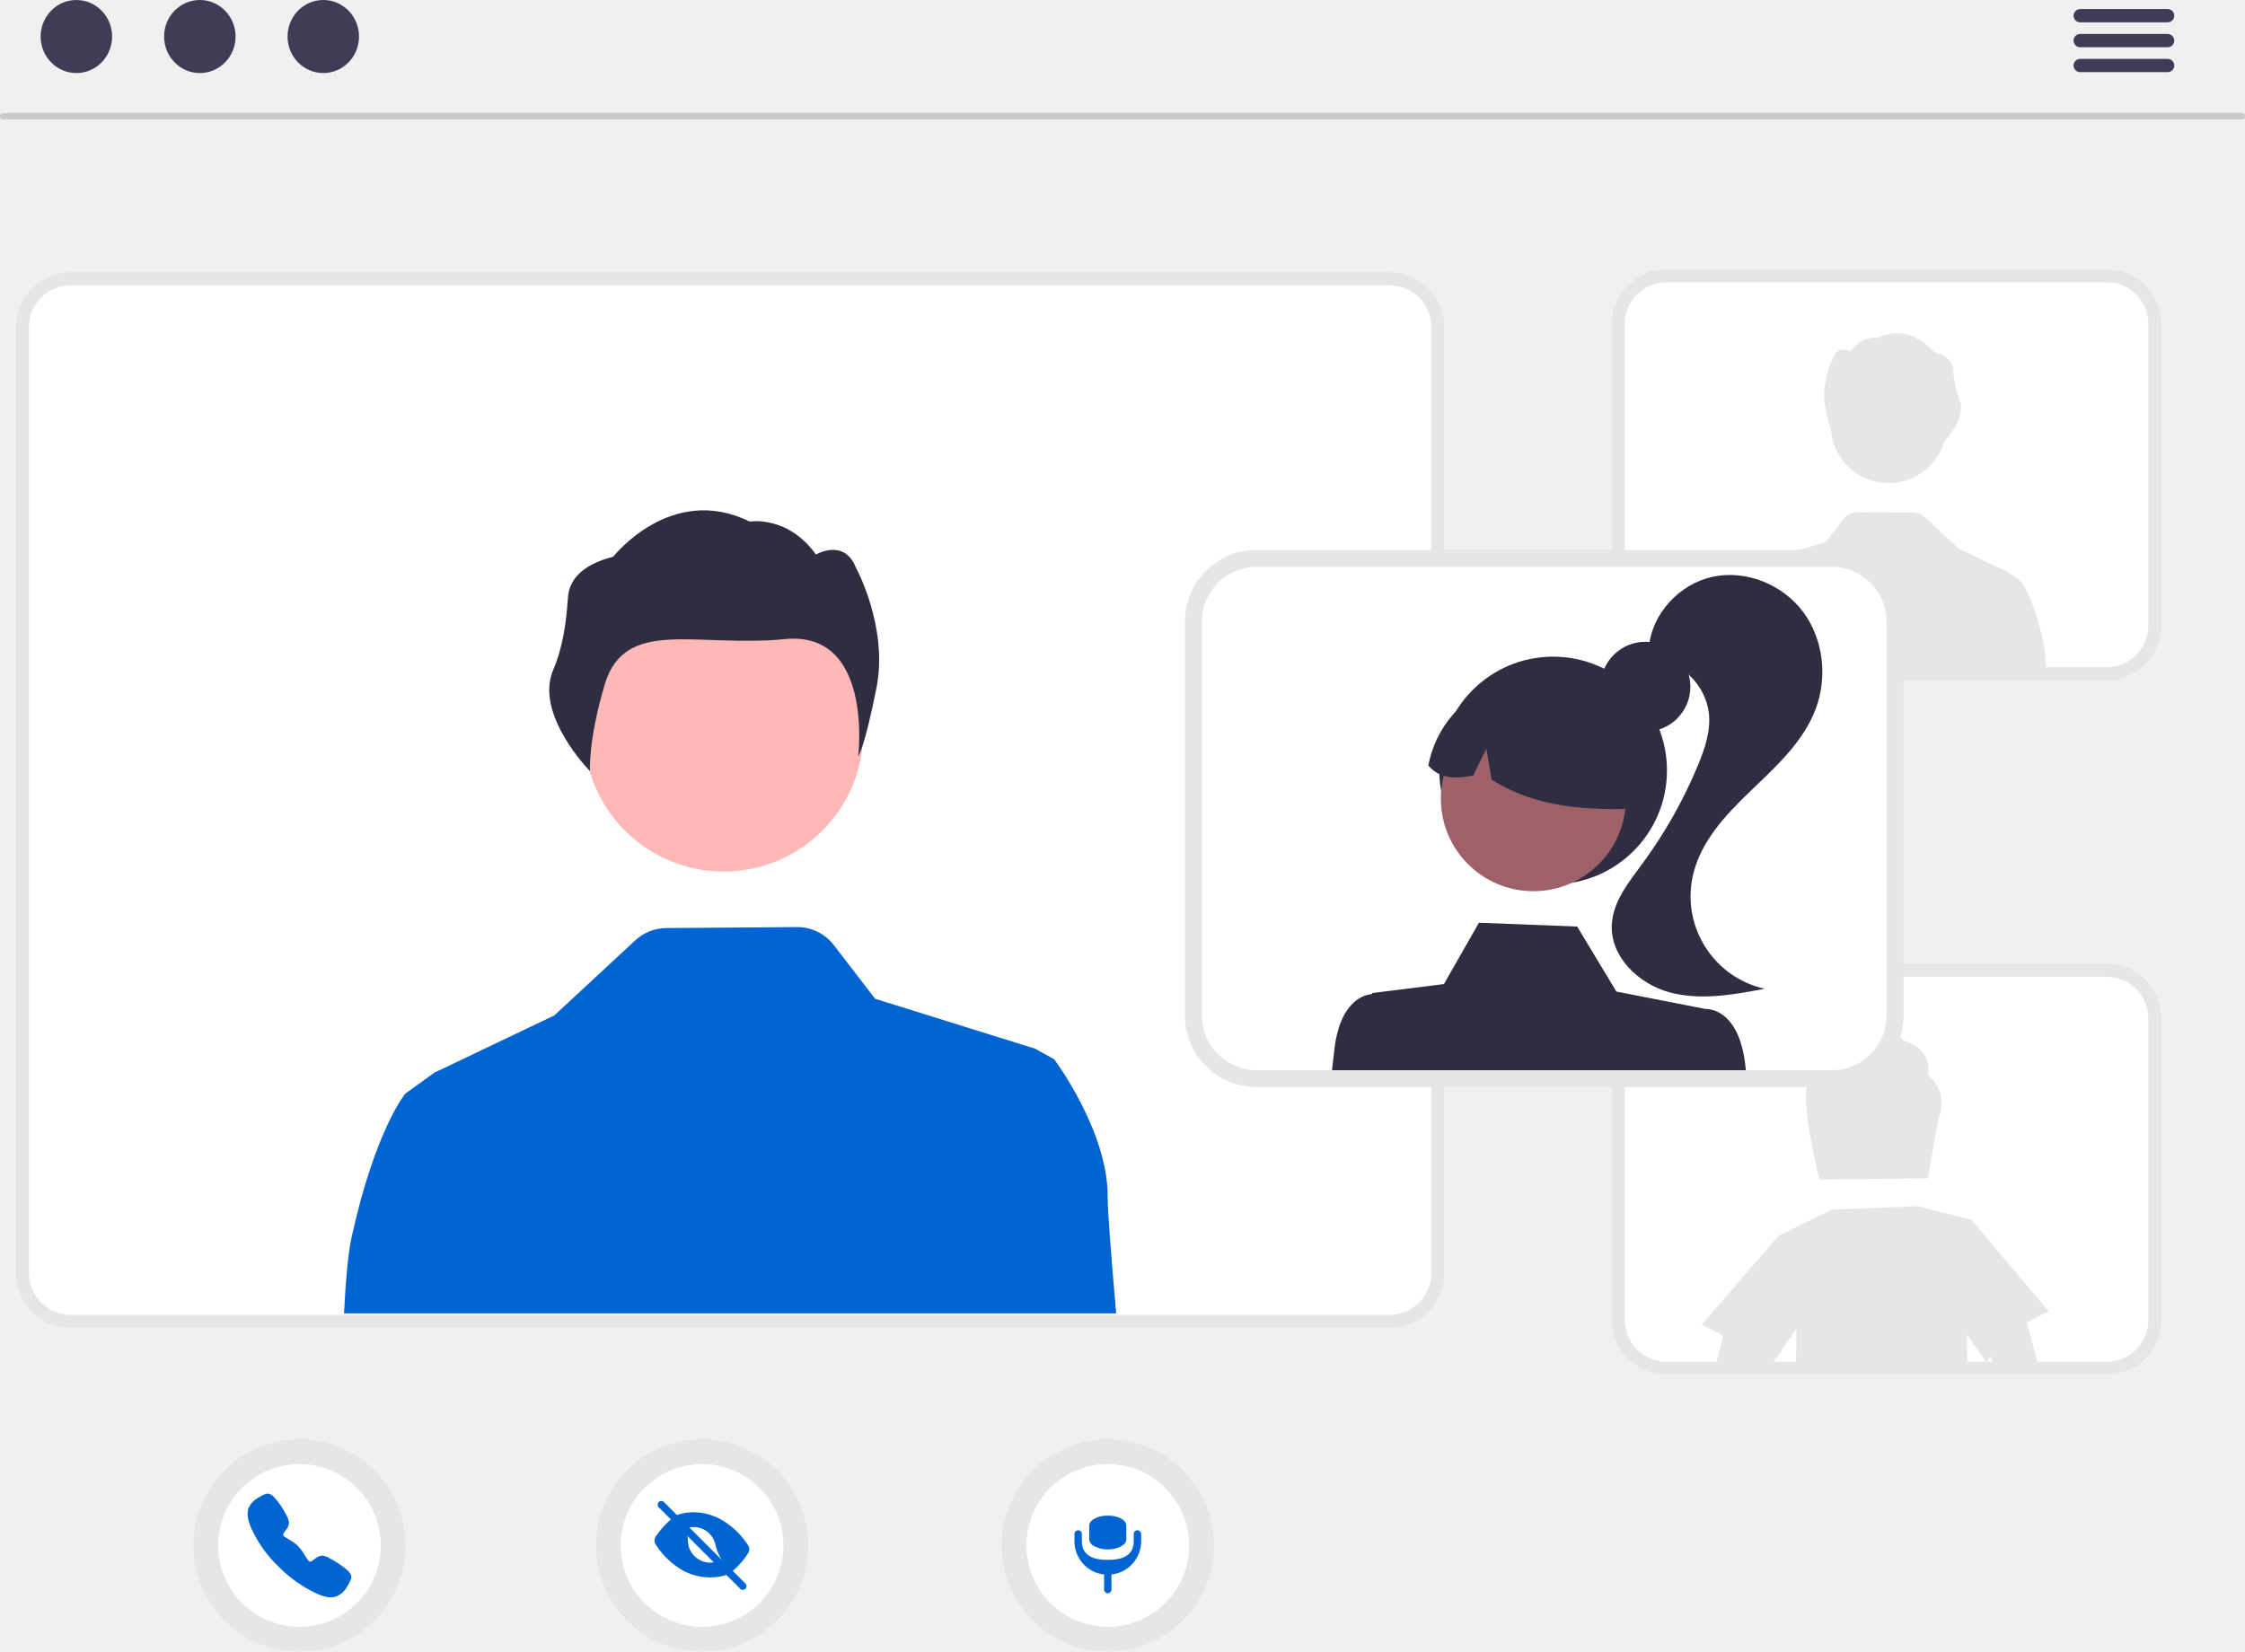
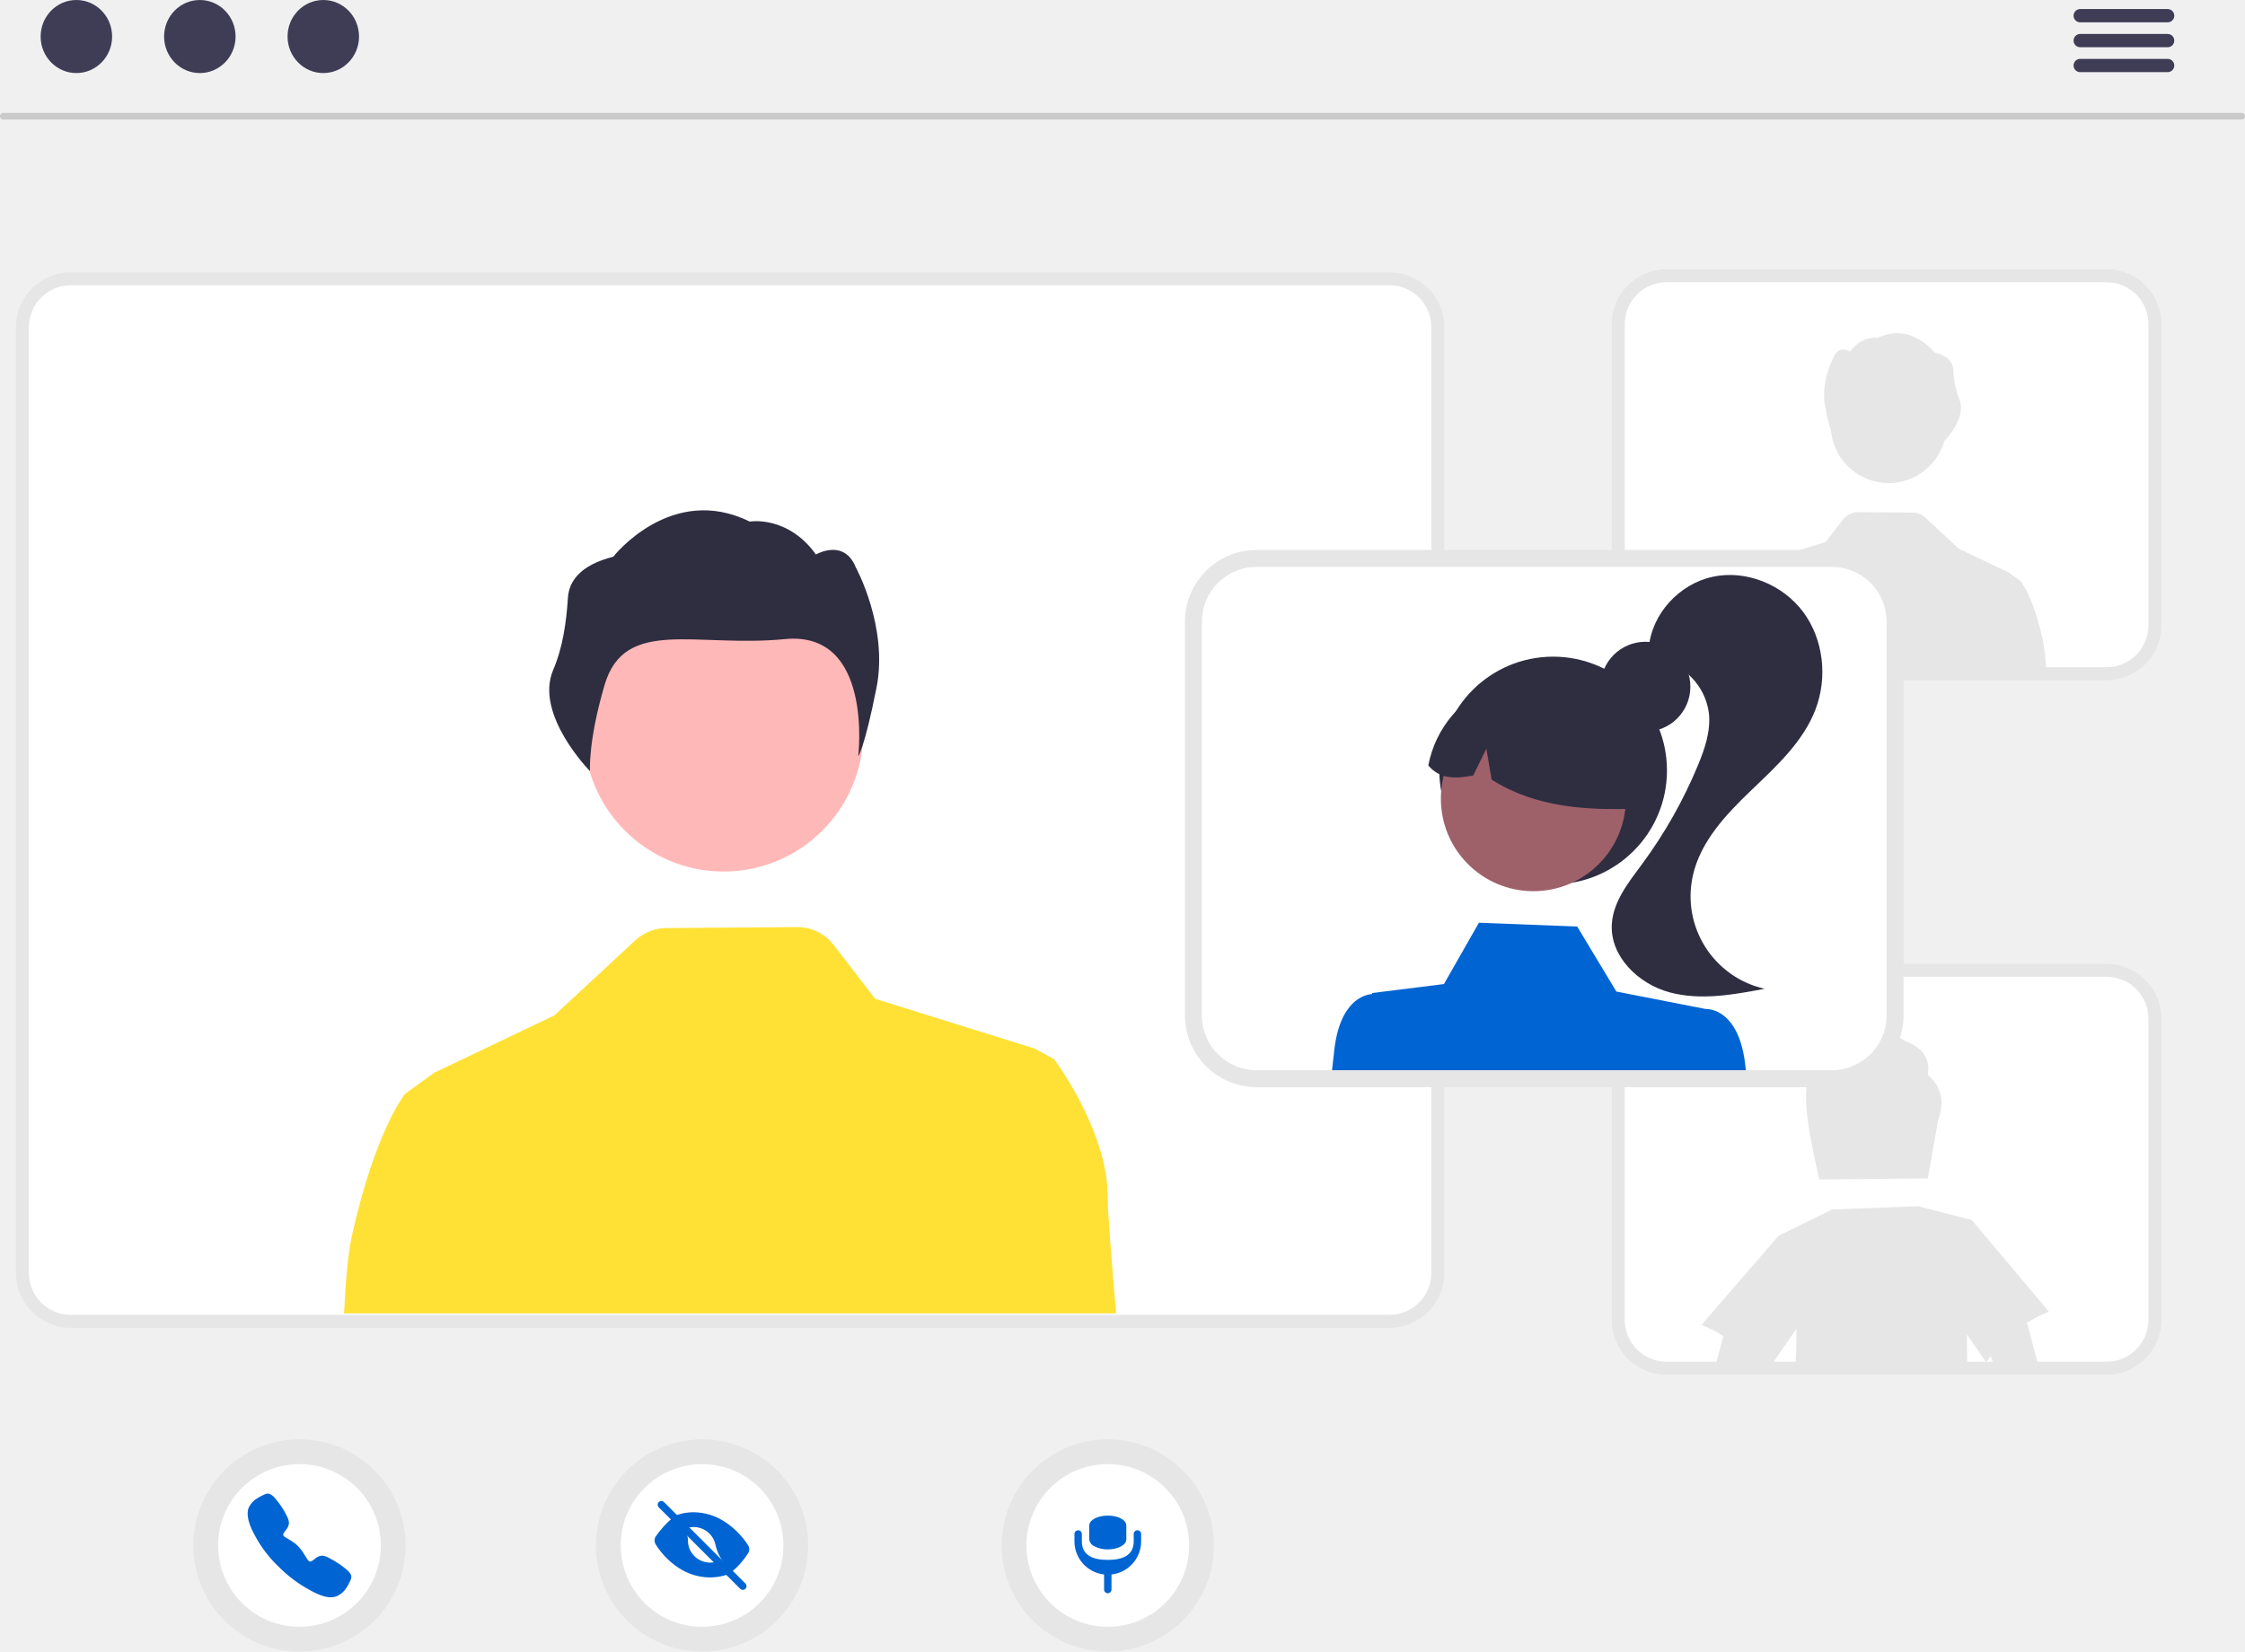
<svg xmlns="http://www.w3.org/2000/svg" data-name="Layer 1" width="749.467" height="551.451" viewBox="0 0 749.467 551.451">
  <path d="M689.138,617.637H248.87a18.307,18.307,0,0,1-18.286-18.286V283.484a18.307,18.307,0,0,1,18.286-18.286H689.138a18.307,18.307,0,0,1,18.286,18.286V599.351A18.307,18.307,0,0,1,689.138,617.637ZM248.87,274.822a8.672,8.672,0,0,0-8.662,8.662V599.351a8.672,8.672,0,0,0,8.662,8.662H689.138a8.672,8.672,0,0,0,8.662-8.662V283.484a8.672,8.672,0,0,0-8.662-8.662Z" transform="translate(-225.2664 -174.2744)" fill="#e6e6e6" />
  <circle cx="234.381" cy="516.028" r="35.423" fill="#e6e6e6" />
  <circle cx="234.381" cy="516.028" r="27.158" fill="#fff" />
  <path d="M473.252,705.135a1.231,1.231,0,0,1-.874-.363L445.164,677.559a1.237,1.237,0,0,1,1.749-1.749l27.214,27.214a1.237,1.237,0,0,1-.874,2.111Z" transform="translate(-225.2664 -174.2744)" fill="#0064d3" />
  <path d="M475.006,692.92a2.489,2.489,0,0,0-.008-2.687,26.203,26.203,0,0,0-7.675-7.772,19.447,19.447,0,0,0-10.51-3.252,17.514,17.514,0,0,0-5.552.911.309.309,0,0,0-.121.513l3.652,3.652a.314.314,0,0,0,.297.081,7.422,7.422,0,0,1,8.966,5.454l.009.036a16.307,16.307,0,0,0,4.162,7.865l1.164,1.164a.31.31,0,0,0,.418.018A26.58,26.58,0,0,0,475.006,692.92Z" transform="translate(-225.2664 -174.2744)" fill="#0064d3" />
  <path d="M462.336,696.036a7.422,7.422,0,0,1-7.422-7.421q0-.01,0-.019a4.905,4.905,0,0,0-1.369-3.522l-3.671-3.672a.31.31,0,0,0-.42-.016,30.912,30.912,0,0,0-5.229,5.852,2.468,2.468,0,0,0-.049,2.748,25.822,25.822,0,0,0,7.598,7.781,19.158,19.158,0,0,0,10.538,3.218,18.416,18.416,0,0,0,5.616-.893.309.309,0,0,0,.124-.513l-3.67-3.669a.311.311,0,0,0-.296-.081A7.419,7.419,0,0,1,462.336,696.036Z" transform="translate(-225.2664 -174.2744)" fill="#0064d3" />
  <circle cx="99.981" cy="516.028" r="35.423" fill="#e6e6e6" />
  <circle cx="99.981" cy="516.028" r="27.158" fill="#fff" />
  <path d="M335.681,707.62c-1.509,0-3.629-.546-6.803-2.319a44.234,44.234,0,0,1-10.685-7.992,40.548,40.548,0,0,1-8.024-10.682c-2.848-5.18-2.363-7.895-1.82-9.055a7.228,7.228,0,0,1,2.833-3.04,13.629,13.629,0,0,1,2.214-1.175c.077-.033.149-.065.213-.094a2.069,2.069,0,0,1,1.697-.155,4.971,4.971,0,0,1,1.613,1.237,26.804,26.804,0,0,1,4.033,5.986,5.964,5.964,0,0,1,.791,2.452,3.874,3.874,0,0,1-.986,2.305c-.101.138-.202.271-.299.399-.588.773-.717.997-.632,1.395.172.802,2.785,1.499,4.898,3.607s3.104,5.003,3.909,5.174c.416.089.644-.046,1.442-.655.114-.087.232-.178.355-.268a3.895,3.895,0,0,1,2.339-1.047h.005a5.602,5.602,0,0,1,2.463.864,29.533,29.533,0,0,1,5.964,4.003,4.969,4.969,0,0,1,1.241,1.609,2.086,2.086,0,0,1-.155,1.701c-.029.064-.06.135-.094.213a13.645,13.645,0,0,1-1.182,2.21,7.23,7.23,0,0,1-3.045,2.828A5.212,5.212,0,0,1,335.681,707.62Z" transform="translate(-225.2664 -174.2744)" fill="#0064d3" />
  <circle cx="369.822" cy="516.028" r="35.423" fill="#e6e6e6" />
  <circle cx="369.822" cy="516.028" r="27.158" fill="#fff" />
  <path d="M604.984,685.231a1.237,1.237,0,0,0-1.237,1.237v2.474c0,4.782-3.877,6.185-8.659,6.185-4.782,0-8.659-1.403-8.659-6.185v-2.474a1.237,1.237,0,1,0-2.474,0v2.474a11.144,11.144,0,0,0,9.896,11.059v5.022a1.237,1.237,0,0,0,1.237,1.237h0a1.237,1.237,0,0,0,1.237-1.237v-5.022a11.144,11.144,0,0,0,9.896-11.059v-2.474A1.237,1.237,0,0,0,604.984,685.231Z" transform="translate(-225.2664 -174.2744)" fill="#0064d3" />
  <path d="M595.088,691.627a9.276,9.276,0,0,1-4.372-1,2.909,2.909,0,0,1-1.813-2.36v-4.604c-.013-1.825,2.734-3.311,6.137-3.318h0c.016,0,.032,0,.048,0,3.379-.02,6.148,1.434,6.185,3.247q.001.035,0,.071v4.604C601.29,690.11,598.523,691.613,595.088,691.627Z" transform="translate(-225.2664 -174.2744)" fill="#0064d3" />
  <path d="M689.138,613.306H248.87a13.971,13.971,0,0,1-13.955-13.955V283.484a13.971,13.971,0,0,1,13.955-13.955H689.138a13.971,13.971,0,0,1,13.955,13.955V599.351A13.971,13.971,0,0,1,689.138,613.306Z" transform="translate(-225.2664 -174.2744)" fill="#fff" />
  <circle id="bc830966-b266-4f4f-8d3f-80253a76a671" data-name="ab6171fa-7d69-4734-b81c-8dff60f9761b" cx="241.582" cy="244.406" r="46.601" fill="#ffb8b8" />
  <path id="b07e6ca0-7838-4b10-83c0-af225f768a0c-112" data-name="bf427902-b9bf-4946-b5d7-5c1c7e04535e" d="M414.864,373.849c.352-5.352,3.891-10.828,15.135-13.689,0,0,19.297-24.675,45.519-11.735,0,0,12.712-2.187,22.139,11.002,0,0,9.346-5.512,13.289,4.258,0,0,10.961,19.929,6.926,40.256s-6.101,22.864-6.101,22.864,5.144-42.046-24.483-39.131-53.478-7.503-60.188,15.308c-5.571,18.942-4.869,28.779-4.869,28.779s-18.63-18.896-12.296-33.775C413.175,390.376,414.32,382.103,414.864,373.849Z" transform="translate(-225.2664 -174.2744)" fill="#2f2e41" />
-   <path d="M340.121,612.824H597.886c-1.723-19.662-2.849-34.291-2.849-39.238,0-21.818-17.853-45.628-17.853-45.628l-6.39-3.532L517.428,507.776,503.617,489.836a15.357,15.357,0,0,0-12.3-6.005l-43.627.327a15.404,15.404,0,0,0-10.346,4.1L410.33,513.319l-39.623,18.921-.067-.067-.414.308-5.88,4.235-3.782,2.733s-9.923,11.905-17.853,47.611C341.517,592.43,340.68,601.419,340.121,612.824Z" transform="translate(-225.2664 -174.2744)" fill="#0064d3" />
+   <path d="M340.121,612.824H597.886c-1.723-19.662-2.849-34.291-2.849-39.238,0-21.818-17.853-45.628-17.853-45.628l-6.39-3.532L517.428,507.776,503.617,489.836a15.357,15.357,0,0,0-12.3-6.005l-43.627.327a15.404,15.404,0,0,0-10.346,4.1L410.33,513.319l-39.623,18.921-.067-.067-.414.308-5.88,4.235-3.782,2.733s-9.923,11.905-17.853,47.611C341.517,592.43,340.68,601.419,340.121,612.824Z" transform="translate(-225.2664 -174.2744)" fill="#ffe135" />
  <path d="M973.649,214.191H226.351a1.109,1.109,0,0,1,0-2.218H973.649a1.109,1.109,0,0,1,0,2.218Z" transform="translate(-225.2664 -174.2744)" fill="#cacaca" />
  <ellipse cx="25.497" cy="12.197" rx="11.931" ry="12.197" fill="#3f3d56" />
  <ellipse cx="66.712" cy="12.197" rx="11.931" ry="12.197" fill="#3f3d56" />
  <ellipse cx="107.927" cy="12.197" rx="11.931" ry="12.197" fill="#3f3d56" />
  <path d="M948.955,181.735H919.67a2.218,2.218,0,0,1,0-4.435h29.285a2.218,2.218,0,0,1,0,4.435Z" transform="translate(-225.2664 -174.2744)" fill="#3f3d56" />
  <path d="M948.955,190.051H919.67a2.218,2.218,0,0,1,0-4.435h29.285a2.218,2.218,0,0,1,0,4.435Z" transform="translate(-225.2664 -174.2744)" fill="#3f3d56" />
  <path d="M948.955,198.366H919.67a2.218,2.218,0,0,1,0-4.435h29.285a2.218,2.218,0,0,1,0,4.435Z" transform="translate(-225.2664 -174.2744)" fill="#3f3d56" />
  <path d="M928.538,633.289H781.618a18.307,18.307,0,0,1-18.286-18.286V514.376a18.307,18.307,0,0,1,18.286-18.286H928.538a18.307,18.307,0,0,1,18.286,18.286V615.003A18.307,18.307,0,0,1,928.538,633.289ZM781.618,505.714a8.672,8.672,0,0,0-8.662,8.662V615.003a8.672,8.672,0,0,0,8.662,8.662H928.538a8.672,8.672,0,0,0,8.662-8.662V514.376a8.672,8.672,0,0,0-8.662-8.662Z" transform="translate(-225.2664 -174.2744)" fill="#e6e6e6" />
  <path d="M928.538,628.958H781.618a13.971,13.971,0,0,1-13.955-13.955V514.375a13.971,13.971,0,0,1,13.955-13.955h146.92a13.971,13.971,0,0,1,13.955,13.955v100.627A13.971,13.971,0,0,1,928.538,628.958Z" transform="translate(-225.2664 -174.2744)" fill="#fff" />
  <path d="M868.855,533.177c.85-5.299-1.554-9.2-7.926-11.402-6.338-5.5-15.706-6.819-21.329,1.99a8.823,8.823,0,0,0-9.301,7.903c-5.165,6.003.57,28.036,2.269,36.431l9.066-.089,18.098-.179,9.122-.089,3.477-19.686C874.444,542.332,873.583,537.313,868.855,533.177Z" transform="translate(-225.2664 -174.2744)" fill="#e6e6e6" />
  <path d="M901.776,616.054a43.68,43.68,0,0,1,7.49-3.823l-25.778-30.607-17.036-4.36q-.209-.118-.415-.241l-28.739,1.102-.123-.123L819.054,586.867l-25.778,29.802a43.376,43.376,0,0,1,7.3,3.689l-2.661,10.117h18.445l4.907-7.132h.246c0-.123.011-.246.011-.369l3.443-5.008c.078,4.047-.034,8.216-.313,12.509h57.369c-.089-3.566-.112-7.11-.112-10.631l6.417,9.312c.481-.704.995-1.364,1.509-2.035l1.263,3.354H905.789l-3.521-13.392A3.132,3.132,0,0,0,901.776,616.054Z" transform="translate(-225.2664 -174.2744)" fill="#e6e6e6" />
  <path d="M928.538,401.384H781.618a18.307,18.307,0,0,1-18.286-18.286V282.471a18.307,18.307,0,0,1,18.286-18.286H928.538a18.307,18.307,0,0,1,18.286,18.286V383.098A18.307,18.307,0,0,1,928.538,401.384ZM781.618,273.81a8.672,8.672,0,0,0-8.662,8.662V383.098a8.672,8.672,0,0,0,8.662,8.662H928.538a8.672,8.672,0,0,0,8.662-8.662V282.471a8.672,8.672,0,0,0-8.662-8.662Z" transform="translate(-225.2664 -174.2744)" fill="#e6e6e6" />
  <path d="M928.538,397.053H781.618a13.971,13.971,0,0,1-13.955-13.955V282.471a13.971,13.971,0,0,1,13.955-13.955H928.538a13.971,13.971,0,0,1,13.955,13.955V383.098A13.971,13.971,0,0,1,928.538,397.053Z" transform="translate(-225.2664 -174.2744)" fill="#fff" />
  <path d="M836.521,318.131a19.333,19.333,0,0,0,37.813,3.476c.626-.652,7.565-8.067,5.053-13.966a30.521,30.521,0,0,1-2.045-10.018c-.146-2.221-1.615-4.494-6.282-5.682,0,0-8.009-10.241-18.892-4.871,0,0-5.276-.908-9.188,4.566,0,0-3.879-2.288-5.515,1.767,0,0-4.549,8.271-2.874,16.708A72.671,72.671,0,0,0,836.521,318.131Z" transform="translate(-225.2664 -174.2744)" fill="#e6e6e6" />
  <path d="M907.288,388.114c-3.291-14.819-7.41-19.76-7.41-19.76l-1.57-1.134-2.441-1.758-.172-.128-.028.028-16.445-7.853-11.212-10.401a6.393,6.393,0,0,0-4.294-1.702L845.611,345.27a6.374,6.374,0,0,0-5.105,2.493l-5.732,7.446-22.149,6.91-2.652,1.466s-7.41,9.882-7.41,18.938c0,2.053-.467,8.125-1.182,16.285H908.363A72.966,72.966,0,0,0,907.288,388.114Z" transform="translate(-225.2664 -174.2744)" fill="#e6e6e6" />
  <path d="M836.83,537.277H644.747A23.934,23.934,0,0,1,620.84,513.37V381.81A23.934,23.934,0,0,1,644.747,357.903h192.083a23.934,23.934,0,0,1,23.907,23.907V513.37A23.934,23.934,0,0,1,836.83,537.277ZM644.747,370.486a11.338,11.338,0,0,0-11.324,11.324V513.37a11.338,11.338,0,0,0,11.324,11.324h192.083A11.338,11.338,0,0,0,848.154,513.37V381.81a11.338,11.338,0,0,0-11.324-11.324Z" transform="translate(-225.2664 -174.2744)" fill="#e6e6e6" />
  <path d="M836.828,363.564h-192.08a18.275,18.275,0,0,0-18.25,18.25v131.56a18.266,18.266,0,0,0,18.25,18.24h192.08a18.266,18.266,0,0,0,18.25-18.24v-131.56A18.275,18.275,0,0,0,836.828,363.564Z" transform="translate(-225.2664 -174.2744)" fill="#fff" />
  <circle cx="549.313" cy="229.288" r="15" fill="#2f2e41" />
  <circle cx="518.498" cy="257.26" r="38" fill="#2f2e41" />
  <circle cx="511.896" cy="266.692" r="30.879" fill="#9e616a" />
  <path d="M725.521,402.511a35.371,35.371,0,0,1,45.783,41.818c-16.217.437-33.009-.204-48.078-9.736l-1.76-10.328-4.389,8.966c-5.442.928-10.827,1.54-14.985-3.357A36.116,36.116,0,0,1,725.521,402.511Z" transform="translate(-225.2664 -174.2744)" fill="#2f2e41" />
  <path d="M797.06,366.851c11.158-2.388,23.377,2.618,30.186,11.774,6.81,9.156,8.18,21.896,4.099,32.552-4.163,10.871-13.151,19.029-21.556,27.084-8.404,8.054-16.865,17.047-19.388,28.411a31.667,31.667,0,0,0,23.971,37.759c-10.526,1.997-21.49,3.981-31.826,1.165-10.337-2.816-19.791-11.969-19.198-22.666.427-7.708,5.689-14.145,10.265-20.361a156.364,156.364,0,0,0,18.484-32.739c2.301-5.545,4.313-11.464,3.667-17.432A20.916,20.916,0,0,0,778.467,394.485l-2.76-3.874C776.628,379.238,785.902,369.239,797.06,366.851Z" transform="translate(-225.2664 -174.2744)" fill="#2f2e41" />
-   <path d="M808.008,530.764c-2-20.38-13.3-19.58-13.3-19.58l-29.84-5.83-13.07-21.7-32.81-1.28-11.68,20.48-24,3-.02.34c-2.38.18-10.96,2.06-12.68,19.57-.16,1.61-.38,3.58-.66,5.85h138.15C808.068,531.314,808.038,531.034,808.008,530.764Z" transform="translate(-225.2664 -174.2744)" fill="#2f2e41" />
+   <path d="M808.008,530.764c-2-20.38-13.3-19.58-13.3-19.58l-29.84-5.83-13.07-21.7-32.81-1.28-11.68,20.48-24,3-.02.34c-2.38.18-10.96,2.06-12.68,19.57-.16,1.61-.38,3.58-.66,5.85h138.15C808.068,531.314,808.038,531.034,808.008,530.764Z" transform="translate(-225.2664 -174.2744)" fill="#0064d3" />
</svg>
